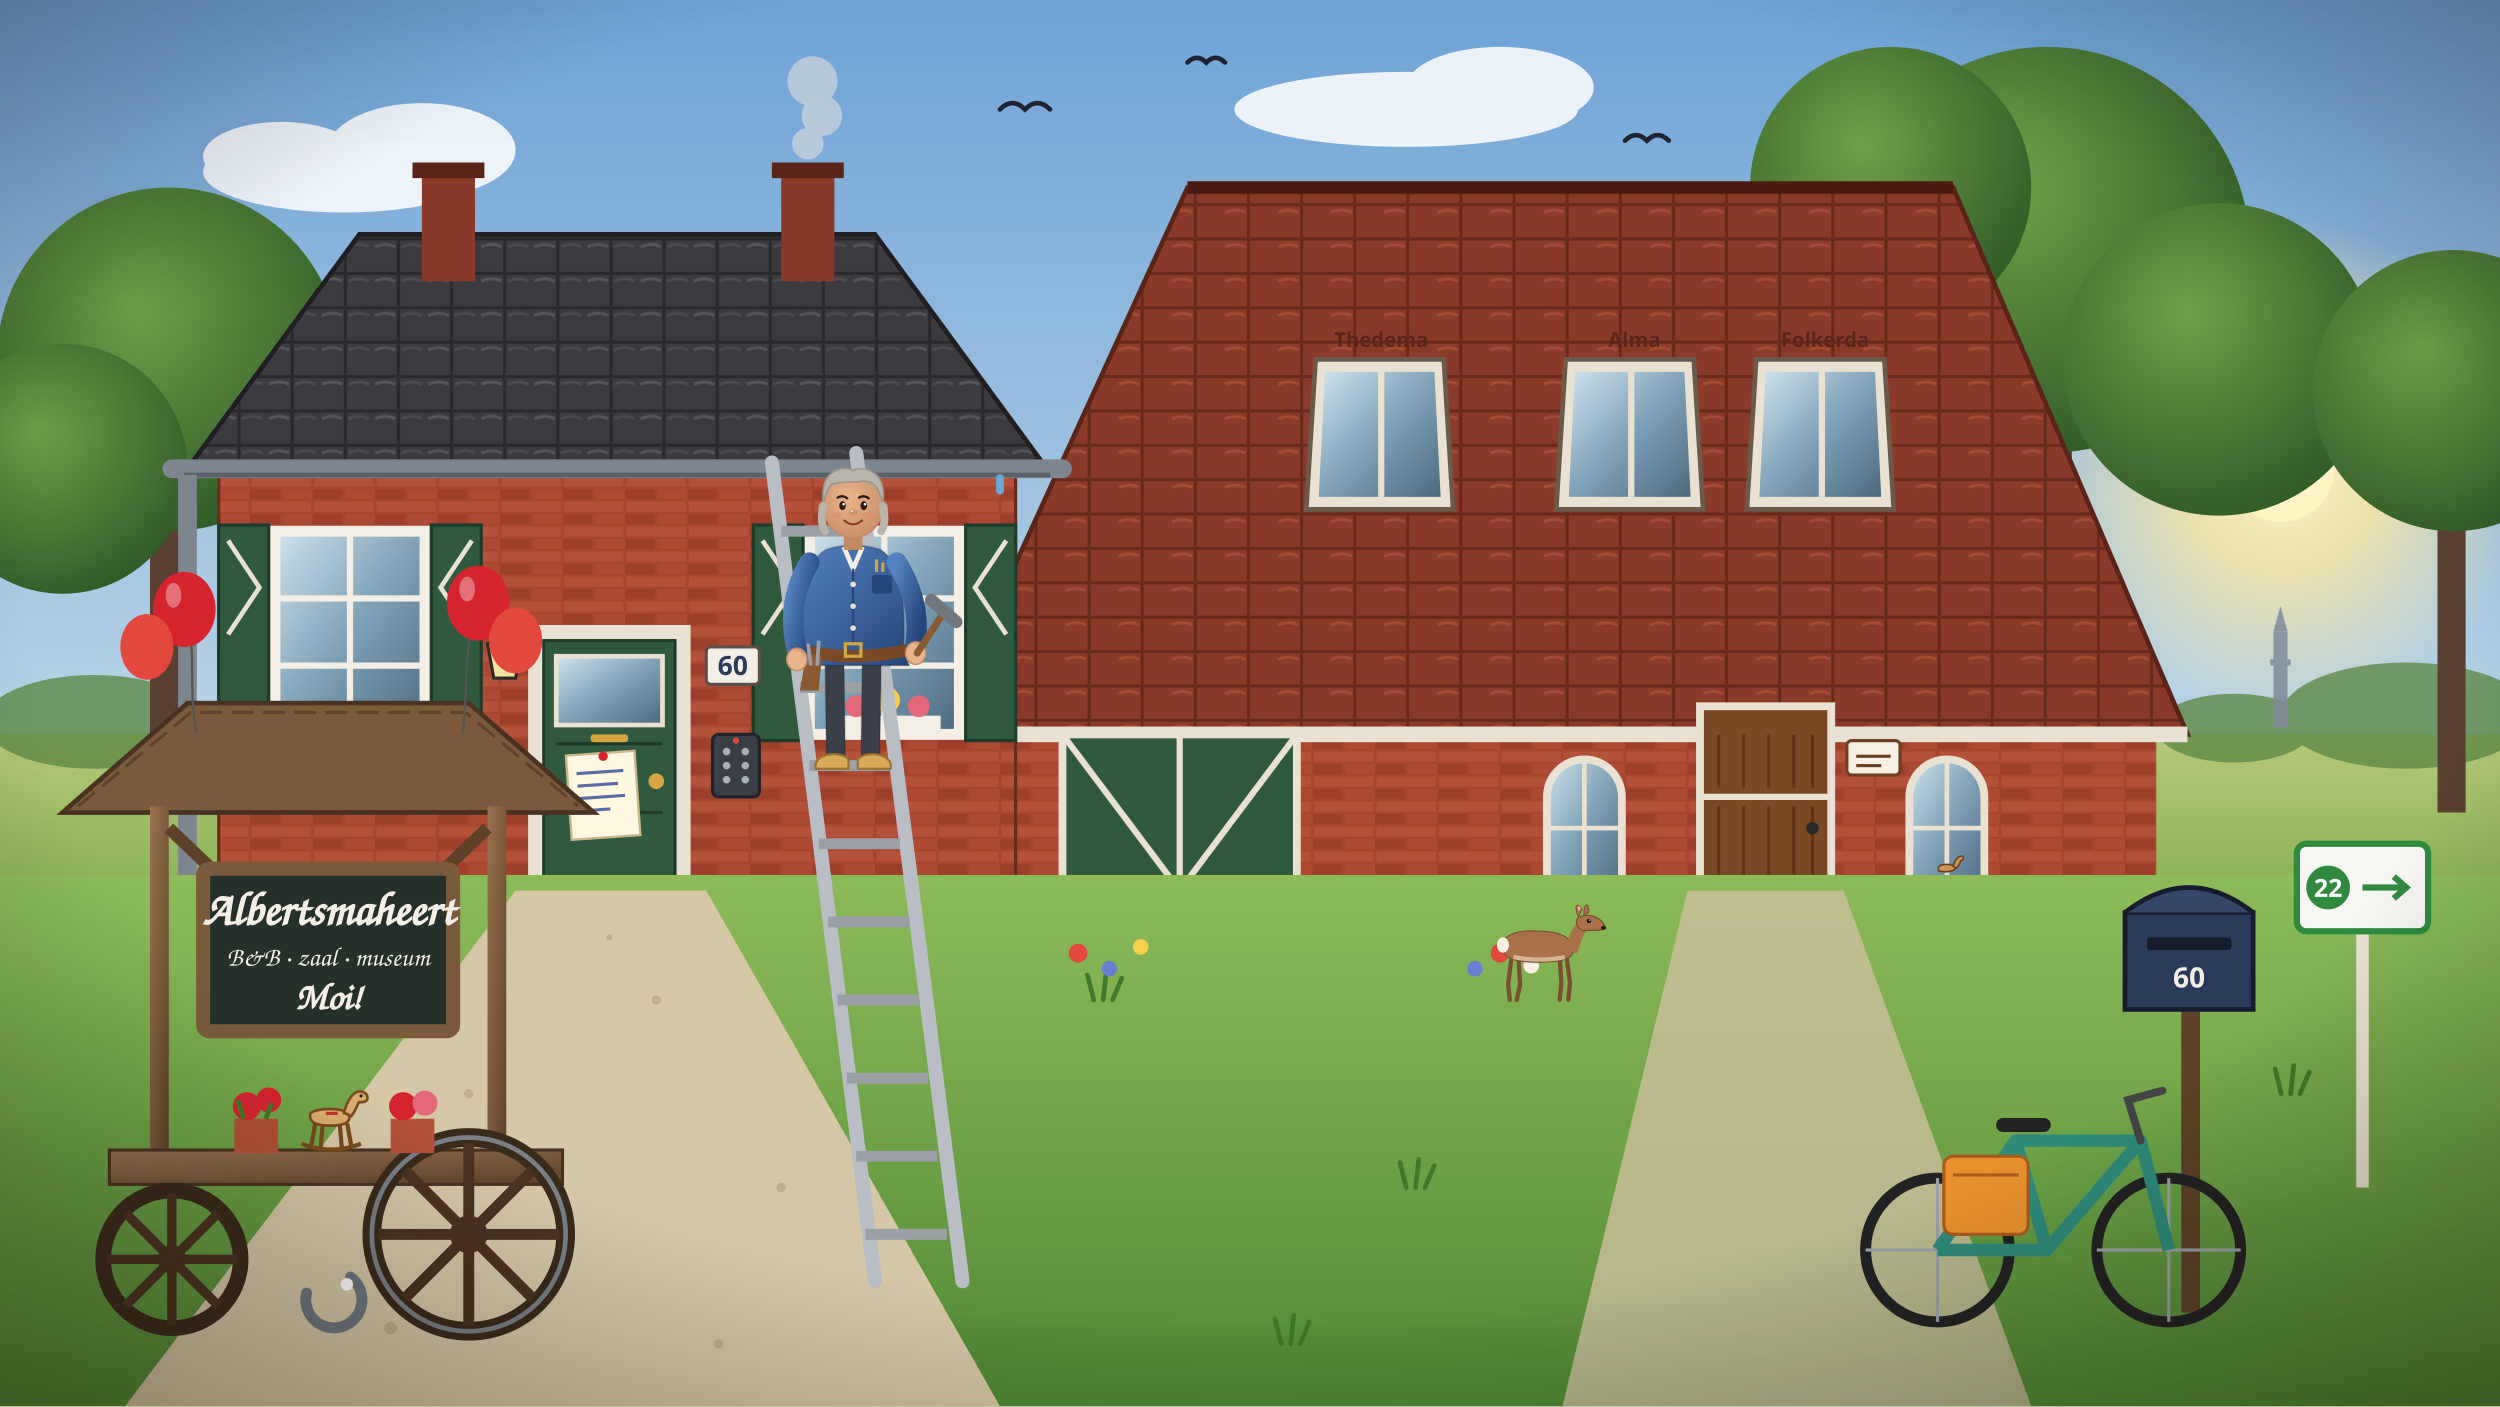
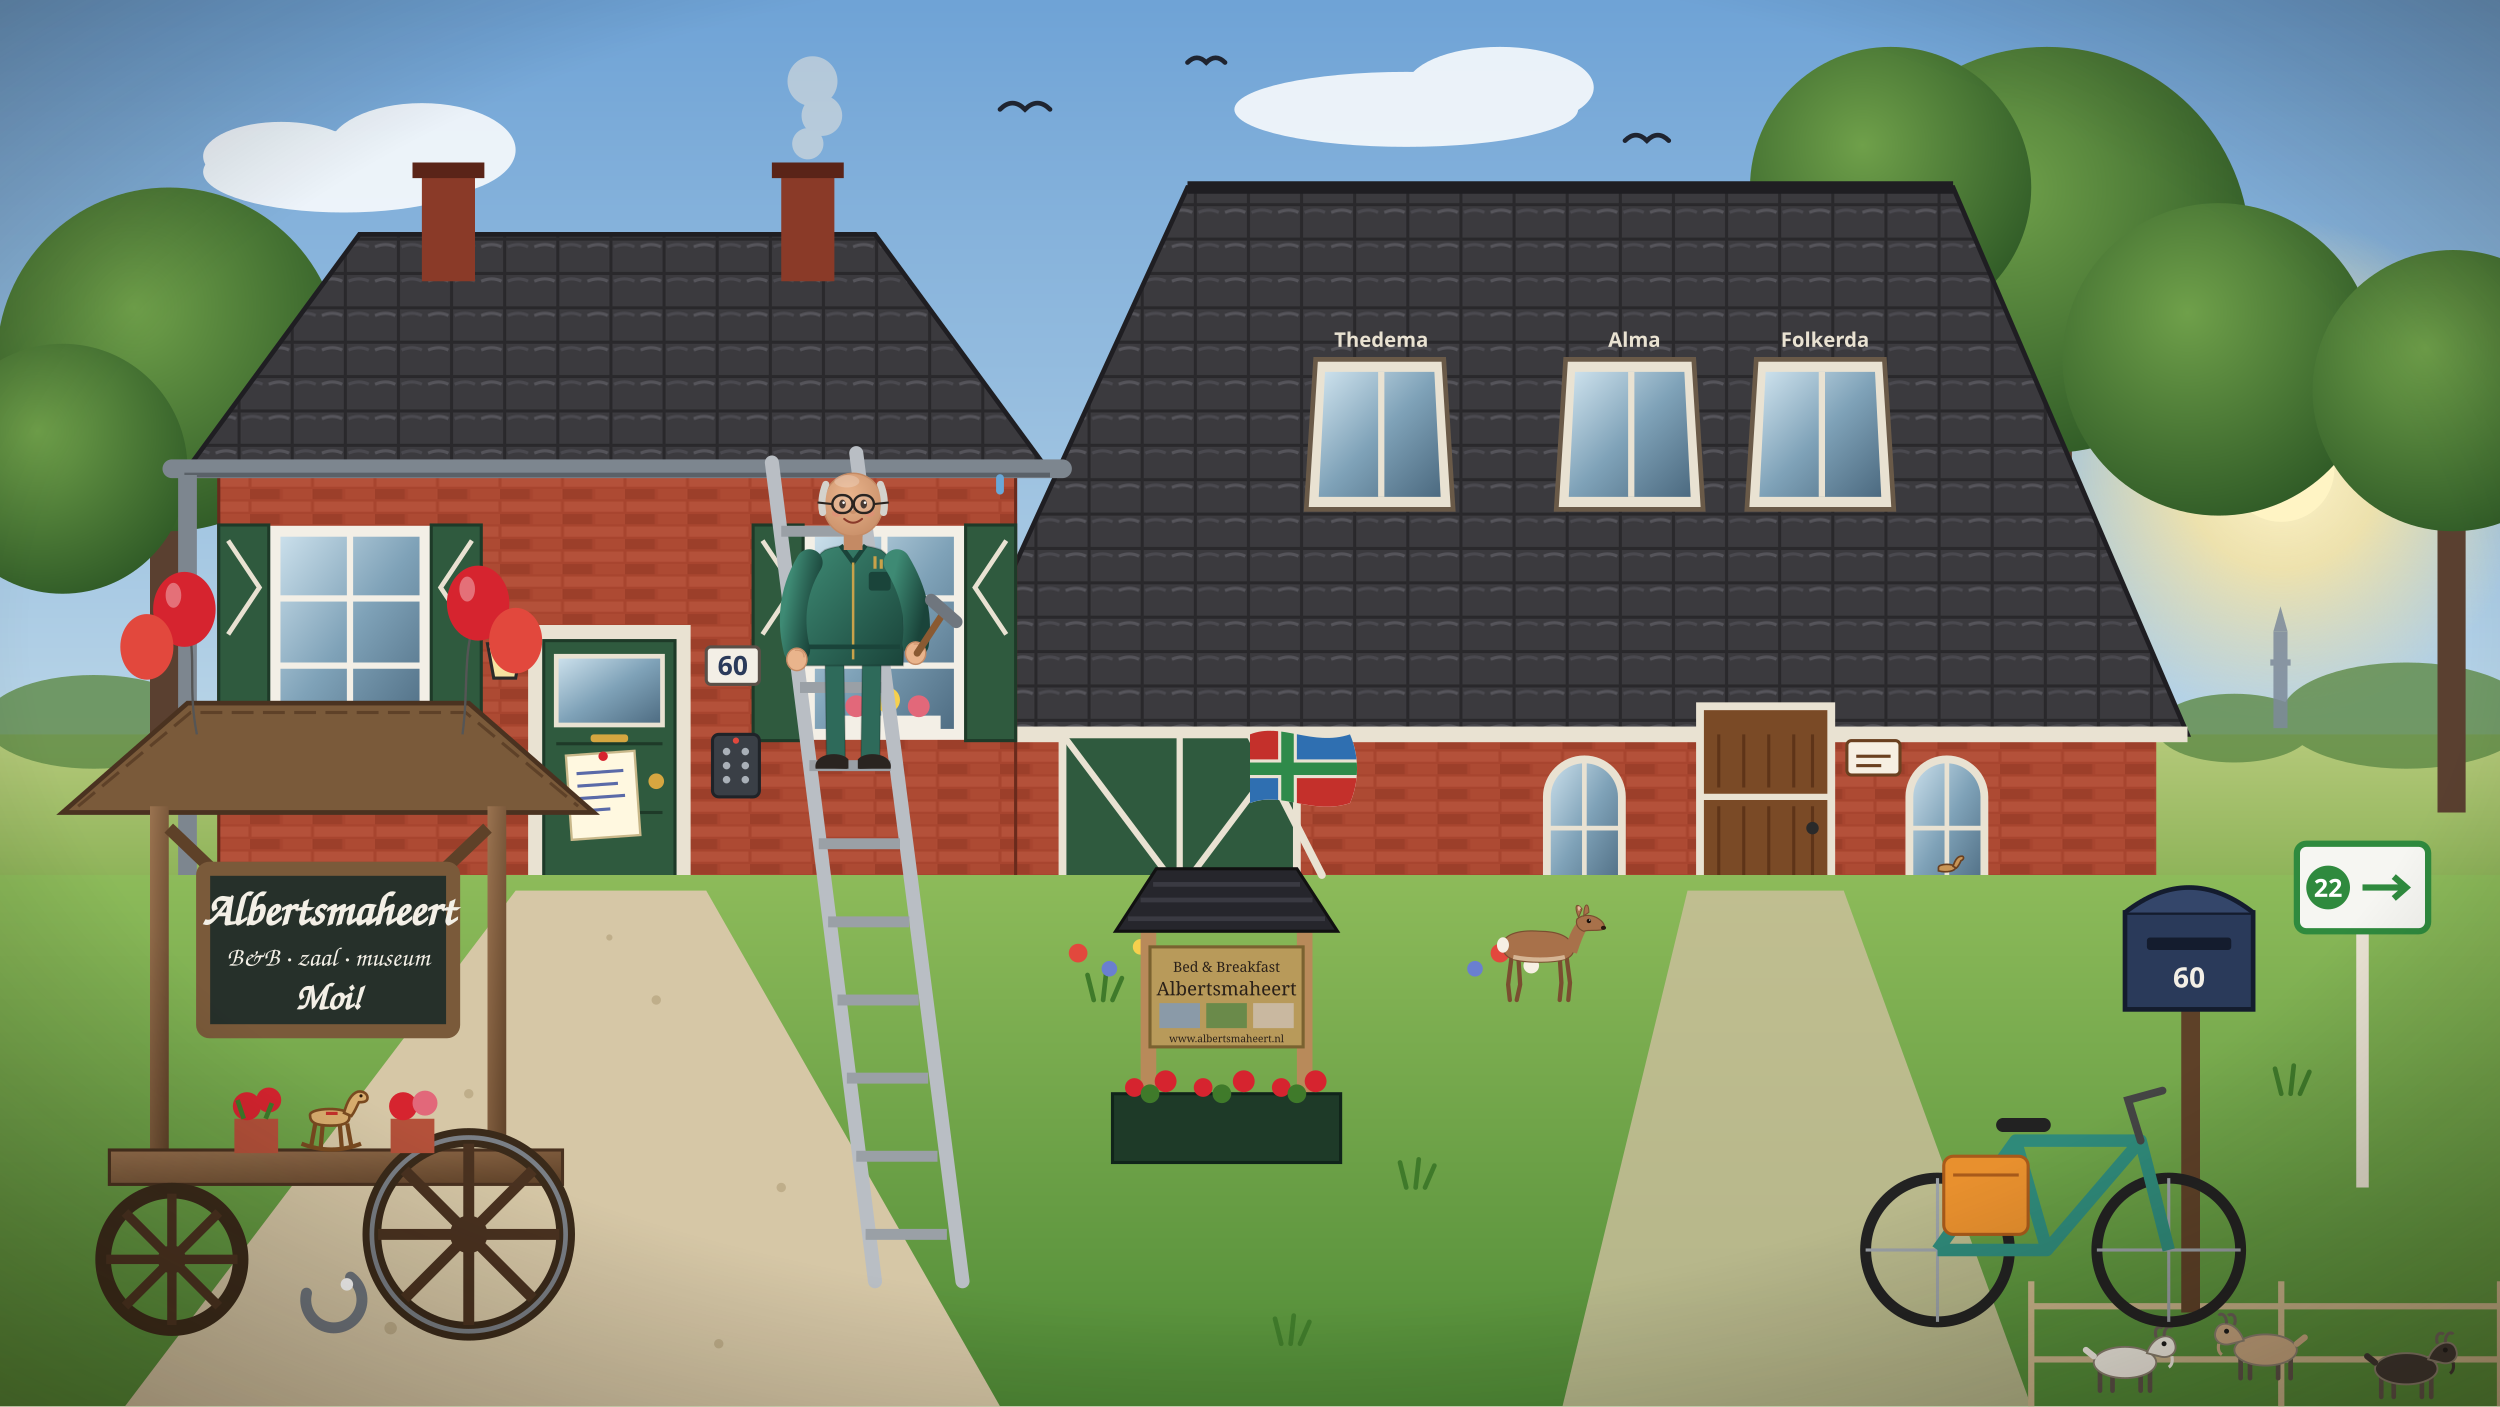
<svg xmlns="http://www.w3.org/2000/svg" class="scene" id="sc-erf" viewBox="0 0 1600 900" preserveAspectRatio="xMidYMid slice" aria-label="Het erf van de Albertsmaheert aan de Wolddijk">
  <defs>
    <linearGradient id="efSky" x1="0" y1="0" x2="0" y2="1">
      <stop offset="0" stop-color="#6fa3d6" />
      <stop offset=".55" stop-color="#bcd7e8" />
      <stop offset="1" stop-color="#f6dca8" />
    </linearGradient>
    <linearGradient id="efGrass" x1="0" y1="0" x2="0" y2="1">
      <stop offset="0" stop-color="#8dbb5a" />
      <stop offset="1" stop-color="#4f8a36" />
    </linearGradient>
    <linearGradient id="efField" x1="0" y1="0" x2="0" y2="1">
      <stop offset="0" stop-color="#b5c97a" />
      <stop offset="1" stop-color="#8fb45a" />
    </linearGradient>
    <pattern id="efBrick" width="40" height="16" patternUnits="userSpaceOnUse">
      <rect width="40" height="16" fill="#a8452f" />
      <rect x="1" y="1" width="38" height="6.5" fill="#b4513a" />
      <rect x="-19" y="9" width="38" height="6.5" fill="#9c3f2a" />
      <rect x="21" y="9" width="38" height="6.5" fill="#ad4a33" />
    </pattern>
    <pattern id="efTiles" width="34" height="22" patternUnits="userSpaceOnUse">
      <rect width="34" height="22" fill="#3b3a3e" />
      <path d="M0 21 H34 M17 0 V21" stroke="#2a292c" stroke-width="2" />
      <path d="M2 4 q7 -3 13 0" stroke="#55545a" stroke-width="2" fill="none" />
      <path d="M19 4 q7 -3 13 0" stroke="#4a494f" stroke-width="2" fill="none" />
    </pattern>
    <pattern id="efTilesRed" width="34" height="22" patternUnits="userSpaceOnUse">
      <rect width="34" height="22" fill="#8a3a28" />
      <path d="M0 21 H34 M17 0 V21" stroke="#6a2a1c" stroke-width="2" />
      <path d="M2 4 q7 -3 13 0" stroke="#a24a34" stroke-width="2" fill="none" />
    </pattern>
    <linearGradient id="efWood" x1="0" y1="0" x2="1" y2="1">
      <stop offset="0" stop-color="#9a7350" />
      <stop offset="1" stop-color="#5e4128" />
    </linearGradient>
    <linearGradient id="efGlass" x1="0" y1="0" x2="1" y2="1">
      <stop offset="0" stop-color="#cfe3ee" />
      <stop offset=".5" stop-color="#7fa2b8" />
      <stop offset="1" stop-color="#4c6a80" />
    </linearGradient>
    <radialGradient id="efSun" cx=".5" cy=".5" r=".5">
      <stop offset="0" stop-color="#fff6d0" />
      <stop offset=".4" stop-color="#ffe8a0" stop-opacity=".8" />
      <stop offset="1" stop-color="#ffe8a0" stop-opacity="0" />
    </radialGradient>
    <radialGradient id="efTree" cx=".4" cy=".35" r=".7">
      <stop offset="0" stop-color="#6fa04a" />
      <stop offset="1" stop-color="#2f5a26" />
    </radialGradient>
    <radialGradient id="efVign" cx=".5" cy=".45" r=".78">
      <stop offset=".62" stop-color="#000" stop-opacity="0" />
      <stop offset="1" stop-color="#2a1a08" stop-opacity=".45" />
    </radialGradient>
  </defs>
  <rect width="1600" height="900" fill="url(#efSky)" />
  <circle cx="1460" cy="300" r="160" fill="url(#efSun)" />
  <circle cx="1460" cy="300" r="34" fill="#fff4c4" />
  <g class="ef-clouds" fill="#ffffff" opacity=".85">
    <g class="ef-cloud">
      <ellipse cx="220" cy="110" rx="90" ry="26" />
      <ellipse cx="270" cy="96" rx="60" ry="30" />
      <ellipse cx="180" cy="100" rx="50" ry="22" />
    </g>
    <g class="ef-cloud b">
      <ellipse cx="900" cy="70" rx="110" ry="24" />
      <ellipse cx="960" cy="56" rx="60" ry="26" />
    </g>
    <g class="ef-cloud c">
      <ellipse cx="1300" cy="150" rx="80" ry="18" />
      <ellipse cx="1340" cy="140" rx="46" ry="20" />
    </g>
  </g>
  <g class="ef-swallows" fill="none" stroke="#1f2430" stroke-width="3" stroke-linecap="round">
    <g transform="translate(640 70)">
      <path class="ef-sw" d="M0 0 q8 -8 16 0 q8 -8 16 0" />
    </g>
    <g transform="translate(760 40)">
      <path class="ef-sw b" d="M0 0 q6 -6 12 0 q6 -6 12 0" />
    </g>
    <g transform="translate(1040 90)">
      <path class="ef-sw c" d="M0 0 q7 -7 14 0 q7 -7 14 0" />
    </g>
  </g>
  <path d="M0 470 H1600 V560 H0Z" fill="url(#efField)" />
  <g fill="#5e8a46" opacity=".8">
    <ellipse cx="60" cy="462" rx="70" ry="30" />
    <ellipse cx="1540" cy="458" rx="80" ry="34" />
    <ellipse cx="1430" cy="466" rx="50" ry="22" />
  </g>
  <g id="ef-martini" fill="#7c8a9a" opacity=".85">
    <rect x="1455" y="404" width="9" height="62" />
    <rect x="1453" y="422" width="13" height="4" />
    <path d="M1455 404 l4.5 -16 l4.5 16z" />
  </g>
  <g class="ef-trees">
    <rect x="96" y="250" width="22" height="260" fill="#5a4030" />
    <circle cx="108" cy="230" r="110" fill="url(#efTree)" />
    <circle cx="40" cy="300" r="80" fill="url(#efTree)" />
    <rect x="1300" y="150" width="26" height="370" fill="#5a4030" />
    <circle class="ef-leaf" cx="1310" cy="160" r="130" fill="url(#efTree)" />
    <circle class="ef-leaf b" cx="1420" cy="230" r="100" fill="url(#efTree)" />
    <circle class="ef-leaf" cx="1210" cy="120" r="90" fill="url(#efTree)" />
    <rect x="1560" y="250" width="18" height="270" fill="#5a4030" />
    <circle class="ef-leaf b" cx="1570" cy="250" r="90" fill="url(#efTree)" />
  </g>
  <g id="ef-barn">
-     <path d="M600 470 L760 120 H1250 L1400 470Z" fill="url(#efTilesRed)" stroke="#5a2418" stroke-width="3" />
-     <path d="M760 120 H1250" stroke="#4a1a10" stroke-width="8" />
+     <path d="M600 470 L760 120 H1250 L1400 470Z" fill="url(#efTiles)" stroke="#1f1e22" stroke-width="3" />
+     <path d="M760 120 H1250" stroke="#1f1e22" stroke-width="8" />
    <g>
      <path d="M842 230 h82 l6 96 h-94z" fill="#e9e2d2" stroke="#6a5a48" stroke-width="3" />
      <path d="M848 238 h70 l4 80 h-78z" fill="url(#efGlass)" />
      <path d="M884 238 v80" stroke="#e9e2d2" stroke-width="4" />
      <path d="M1002 230 h82 l6 96 h-94z" fill="#e9e2d2" stroke="#6a5a48" stroke-width="3" />
      <path d="M1008 238 h70 l4 80 h-78z" fill="url(#efGlass)" />
      <path d="M1044 238 v80" stroke="#e9e2d2" stroke-width="4" />
      <path d="M1124 230 h82 l6 96 h-94z" fill="#e9e2d2" stroke="#6a5a48" stroke-width="3" />
      <path d="M1130 238 h70 l4 80 h-78z" fill="url(#efGlass)" />
      <path d="M1166 238 v80" stroke="#e9e2d2" stroke-width="4" />
-       <g font-family="Fredoka, sans-serif" font-size="13" font-weight="600" fill="#5a2418" text-anchor="middle">
+       <g font-family="Fredoka, sans-serif" font-size="13" font-weight="600" fill="#e9e2d2" text-anchor="middle">
        <text x="884" y="222">Thedema</text>
        <text x="1046" y="222">Alma</text>
        <text x="1168" y="222">Folkerda</text>
      </g>
    </g>
    <rect x="620" y="470" width="760" height="100" fill="url(#efBrick)" />
    <path d="M600 470 H1400" stroke="#e9e2d2" stroke-width="10" />
    <rect x="680" y="470" width="150" height="100" fill="#2f5a3e" stroke="#e9e2d2" stroke-width="5" />
    <path d="M755 470 v100 M680 470 L755 570 M830 470 L755 570" stroke="#e9e2d2" stroke-width="4" />
    <g id="ef-staldoor">
      <rect x="1088" y="452" width="84" height="118" fill="#7a4a26" stroke="#e9e2d2" stroke-width="5" />
      <path d="M1088 510 h84" stroke="#e9e2d2" stroke-width="4" />
      <path d="M1100 470 v34 M1116 470 v34 M1132 470 v34 M1148 470 v34 M1160 470 v34 M1100 516 v48 M1116 516 v48 M1132 516 v48 M1148 516 v48 M1160 516 v48" stroke="#5e3418" stroke-width="2" />
      <circle cx="1160" cy="530" r="4" fill="#2a2a2a" />
      <rect id="ef-horseshoe-door" x="1118" y="434" width="24" height="16" rx="3" fill="#e9e2d2" opacity="0" />
    </g>
    <g fill="url(#efGlass)" stroke="#e9e2d2" stroke-width="5">
      <path d="M990 570 v-60 a24 24 0 0 1 48 0 v60z" />
      <path d="M1222 570 v-60 a24 24 0 0 1 48 0 v60z" />
    </g>
    <g stroke="#e9e2d2" stroke-width="3" fill="none">
      <path d="M1014 486 v84 M990 530 h48 M1246 486 v84 M1222 530 h48" />
    </g>
    <g transform="translate(1246 566) scale(.18)" fill="#c99556" stroke="#6a4020" stroke-width="6">
      <path d="M-50 -6 Q0 14 50 -6" fill="none" />
      <path d="M-30 -60 C-30 -74 26 -76 30 -60 C32 -48 0 -40 -30 -48Z" />
      <path d="M22 -64 C30 -90 40 -102 56 -100 C64 -94 56 -86 50 -84 C46 -74 40 -64 34 -58Z" />
    </g>
    <rect x="1182" y="474" width="34" height="22" rx="3" fill="#f6efe2" stroke="#6a4020" stroke-width="2" />
    <path d="M1188 484 h22 M1188 490 h16" stroke="#6a4020" stroke-width="2" />
  </g>
  <g id="ef-house">
    <path d="M120 300 L230 150 H560 L670 300Z" fill="url(#efTiles)" stroke="#1f1e22" stroke-width="3" />
    <rect x="270" y="110" width="34" height="70" fill="#8a3a28" />
    <rect x="264" y="104" width="46" height="10" fill="#5a2418" />
    <rect x="500" y="110" width="34" height="70" fill="#8a3a28" />
    <rect x="494" y="104" width="46" height="10" fill="#5a2418" />
    <g class="ef-smoke" fill="#e8e4dc" opacity=".55">
      <circle cx="517" cy="92" r="10" />
      <circle cx="526" cy="74" r="13" />
      <circle cx="520" cy="52" r="16" />
    </g>
    <rect x="140" y="300" width="510" height="270" fill="url(#efBrick)" stroke="#6a2a1c" stroke-width="2" />
    <path id="ef-goot" d="M110 300 H680" stroke="#7d868f" stroke-width="12" stroke-linecap="round" />
    <path d="M118 304 H672" stroke="#5a6168" stroke-width="3" />
    <rect x="114" y="304" width="12" height="266" fill="#7d868f" />
    <path id="ef-drip" class="ef-drip" d="M640 306 v8" stroke="#6aa8d8" stroke-width="5" stroke-linecap="round" />
    <g>
      <g fill="url(#efGlass)" stroke="#f3efe6" stroke-width="7">
        <rect x="176" y="340" width="96" height="130" />
        <rect x="518" y="340" width="96" height="130" />
      </g>
      <g stroke="#f3efe6" stroke-width="4">
        <path d="M224 340 v130 M176 383 h96 M176 426 h96 M566 340 v130 M518 383 h96 M518 426 h96" />
      </g>
      <g fill="#2f5a3e" stroke="#1e3a28" stroke-width="2">
        <rect x="140" y="336" width="32" height="138" />
        <rect x="276" y="336" width="32" height="138" />
        <rect x="482" y="336" width="32" height="138" />
        <rect x="618" y="336" width="32" height="138" />
      </g>
      <g fill="none" stroke="#e9e2d2" stroke-width="3">
        <path d="M146 346 l20 30 l-20 30 M302 346 l-20 30 l20 30 M488 346 l20 30 l-20 30 M644 346 l-20 30 l20 30" />
      </g>
      <g>
        <rect x="530" y="458" width="72" height="12" fill="#f3efe6" />
        <circle cx="548" cy="452" r="7" fill="#e2687a" />
        <circle cx="568" cy="448" r="8" fill="#f6d04d" />
        <circle cx="588" cy="452" r="7" fill="#e2687a" />
      </g>
    </g>
    <rect x="338" y="400" width="104" height="170" fill="#e9e2d2" />
    <rect id="ef-door" x="348" y="410" width="84" height="160" fill="#2f5a3e" stroke="#1e3a28" stroke-width="2" />
    <rect x="356" y="420" width="68" height="44" fill="url(#efGlass)" stroke="#e9e2d2" stroke-width="3" />
    <path d="M356 476 h68 M356 520 h68" stroke="#1e3a28" stroke-width="2" />
    <circle cx="420" cy="500" r="5" fill="#d6a640" />
    <rect x="378" y="470" width="24" height="5" rx="2" fill="#d6a640" />
    <g id="ef-note" class="ef-note">
      <rect x="364" y="482" width="44" height="54" fill="#fff8e0" stroke="#c9b88a" stroke-width="1.5" transform="rotate(-4 386 509)" />
      <path d="M370 494 h30 M370 502 h26 M370 510 h30 M370 518 h20" stroke="#5a6aa8" stroke-width="2" transform="rotate(-4 386 509)" />
      <circle cx="386" cy="484" r="3" fill="#d6242f" />
    </g>
    <rect x="452" y="414" width="34" height="24" rx="3" fill="#f3efe6" stroke="#5a5048" stroke-width="2" />
    <text x="469" y="432" text-anchor="middle" font-family="Fredoka, sans-serif" font-weight="700" font-size="17" fill="#2a3a5a">60</text>
    <g id="ef-kastje">
      <rect x="456" y="470" width="30" height="40" rx="4" fill="#3a3f46" stroke="#1f2328" stroke-width="2" />
      <g fill="#a9b0b8">
        <circle cx="465" cy="481" r="2.4" />
        <circle cx="477" cy="481" r="2.4" />
        <circle cx="465" cy="490" r="2.4" />
        <circle cx="477" cy="490" r="2.4" />
        <circle cx="465" cy="499" r="2.4" />
        <circle cx="477" cy="499" r="2.4" />
      </g>
      <circle id="ef-kastled" cx="471" cy="474" r="2" fill="#e2483d" />
    </g>
    <path d="M318 412 h10 v-6 h-10z" fill="#2a2a2a" />
    <path d="M312 412 h22 l-4 22 h-14z" fill="#f6e2a0" stroke="#2a2a2a" stroke-width="2" />
  </g>
  <path d="M0 560 H1600 V900 H0Z" fill="url(#efGrass)" />
  <path d="M330 570 L452 570 L640 900 L80 900Z" fill="#d6c7a6" />
  <g fill="#bfae8a">
    <circle cx="300" cy="700" r="3" />
    <circle cx="420" cy="640" r="3" />
    <circle cx="360" cy="800" r="4" />
    <circle cx="500" cy="760" r="3" />
    <circle cx="250" cy="850" r="4" />
    <circle cx="460" cy="860" r="3" />
    <circle cx="390" cy="600" r="2" />
  </g>
  <path d="M1080 570 L1180 570 L1300 900 L1000 900Z" fill="#cdbf9e" opacity=".8" />
  <g class="ef-grass" stroke="#3f7a2a" stroke-width="3" stroke-linecap="round" fill="none">
    <path d="M700 640 l-4 -16 M706 640 l2 -18 M712 640 l6 -14" />
    <path d="M900 760 l-4 -16 M906 760 l2 -18 M912 760 l6 -14" />
    <path d="M1460 700 l-4 -16 M1466 700 l2 -18 M1472 700 l6 -14" />
    <path d="M820 860 l-4 -16 M826 860 l2 -18 M832 860 l6 -14" />
  </g>
  <g>
    <circle cx="690" cy="610" r="6" fill="#e2483d" />
    <circle cx="710" cy="620" r="5" fill="#6a7fd0" />
    <circle cx="730" cy="606" r="5" fill="#f6d04d" />
    <circle cx="960" cy="610" r="6" fill="#e2483d" />
    <circle cx="980" cy="618" r="5" fill="#f6efe2" />
    <circle cx="944" cy="620" r="5" fill="#6a7fd0" />
+   </g>
+   <g id="ef-bnbbord">
+     <path d="M846 560 L800 470" stroke="#e9e2d2" stroke-width="5" stroke-linecap="round" />
+     <g class="ef-flag" transform="translate(800 470)">
+       <clipPath id="efFlagClip">
+         <path d="M0 0 C20 -8 40 8 64 0 C70 14 70 30 64 44 C40 52 20 36 0 44Z" />
+       </clipPath>
+       <g clip-path="url(#efFlagClip)">
+         <rect x="0" y="-10" width="70" height="60" fill="#e9e2d2" />
+         <rect x="0" y="-10" width="18" height="26" fill="#c4302b" />
+         <rect x="30" y="-10" width="40" height="26" fill="#2f6fb1" />
+         <rect x="0" y="28" width="18" height="24" fill="#2f6fb1" />
+         <rect x="30" y="28" width="40" height="24" fill="#c4302b" />
+         <rect x="20" y="-10" width="8" height="62" fill="#2f8a4a" />
+         <rect x="0" y="18" width="70" height="8" fill="#2f8a4a" />
+       </g>
+     </g>
+     <rect x="730" y="590" width="10" height="130" fill="#b88a5a" />
+     <rect x="830" y="590" width="10" height="130" fill="#b88a5a" />
+     <path d="M714 596 L740 556 H830 L856 596Z" fill="#26262c" stroke="#111" stroke-width="2" />
+     <path d="M722 588 h126 M730 576 h110 M738 566 h94" stroke="#3a3a42" stroke-width="3" />
+     <rect x="736" y="606" width="98" height="64" fill="#b89a5a" stroke="#7a6230" stroke-width="2" />
+     <text x="785" y="622" text-anchor="middle" font-family="Georgia, serif" font-size="9" fill="#2a2018">Bed &amp; Breakfast</text>
+     <text x="785" y="637" text-anchor="middle" font-family="Georgia, serif" font-size="12" fill="#2a2018">Albertsmaheert</text>
+     <g>
+       <rect x="742" y="642" width="26" height="16" fill="#8a9aa8" />
+       <rect x="772" y="642" width="26" height="16" fill="#6a8a4a" />
+       <rect x="802" y="642" width="26" height="16" fill="#c9b8a0" />
+     </g>
+     <text x="785" y="667" text-anchor="middle" font-family="Georgia, serif" font-size="6.5" fill="#2a2018">www.albertsmaheert.nl</text>
+     <rect x="712" y="700" width="146" height="44" fill="#1e3a28" stroke="#10241a" stroke-width="2" />
+     <g fill="#d6242f">
+       <circle cx="726" cy="696" r="6" />
+       <circle cx="746" cy="692" r="7" />
+       <circle cx="770" cy="696" r="6" />
+       <circle cx="796" cy="692" r="7" />
+       <circle cx="820" cy="696" r="6" />
+       <circle cx="842" cy="692" r="7" />
+     </g>
+     <g fill="#3f7a2a">
+       <circle cx="736" cy="700" r="6" />
+       <circle cx="782" cy="700" r="6" />
+       <circle cx="830" cy="700" r="6" />
+     </g>
+   </g>
+   <g id="ef-geiten" class="ef-geiten">
+     <path d="M1300 900 V820 M1460 900 V820 M1600 900 V820 M1300 836 H1600 M1300 870 H1600" stroke="#c9b48a" stroke-width="4" />
+     <g transform="translate(1360 880) scale(1 1)">
+       <path d="M-16 -4 v14 M-8 -2 v12 M10 -2 v12 M16 -4 v14" stroke="#5a5048" stroke-width="3" stroke-linecap="round" />
+       <ellipse cx="0" cy="-8" rx="20" ry="10" fill="#f4f0e6" stroke="#8a8070" stroke-width="1.2" />
+       <path d="M-20 -12 l-5 -4" stroke="#f4f0e6" stroke-width="4" stroke-linecap="round" />
+       <g class="ef-goathead">
+         <path d="M14 -14 C18 -26 30 -28 32 -20 C34 -14 28 -10 22 -12Z" fill="#f4f0e6" stroke="#8a8070" stroke-width="1.2" />
+         <path d="M20 -24 c-2 -6 2 -8 4 -6 M25 -25 c0 -6 4 -7 5 -5" stroke="#6a6058" stroke-width="2" fill="none" />
+         <circle cx="25" cy="-20" r="1.6" fill="#1a1a1a" />
+         <path d="M30 -12 q1 5 -2 7" stroke="#f4f0e6" stroke-width="2" fill="none" />
+       </g>
+     </g>
+     <g transform="translate(1450 872) scale(-1 1)">
+       <path d="M-16 -4 v14 M-8 -2 v12 M10 -2 v12 M16 -4 v14" stroke="#5a5048" stroke-width="3" stroke-linecap="round" />
+       <ellipse cx="0" cy="-8" rx="20" ry="10" fill="#c9a882" stroke="#8a8070" stroke-width="1.2" />
+       <path d="M-20 -12 l-5 -4" stroke="#c9a882" stroke-width="4" stroke-linecap="round" />
+       <g class="ef-goathead">
+         <path d="M14 -14 C18 -26 30 -28 32 -20 C34 -14 28 -10 22 -12Z" fill="#c9a882" stroke="#8a8070" stroke-width="1.2" />
+         <path d="M20 -24 c-2 -6 2 -8 4 -6 M25 -25 c0 -6 4 -7 5 -5" stroke="#6a6058" stroke-width="2" fill="none" />
+         <circle cx="25" cy="-20" r="1.6" fill="#1a1a1a" />
+         <path d="M30 -12 q1 5 -2 7" stroke="#c9a882" stroke-width="2" fill="none" />
+       </g>
+     </g>
+     <g transform="translate(1540 884) scale(1 1)">
+       <path d="M-16 -4 v14 M-8 -2 v12 M10 -2 v12 M16 -4 v14" stroke="#5a5048" stroke-width="3" stroke-linecap="round" />
+       <ellipse cx="0" cy="-8" rx="20" ry="10" fill="#3a3430" stroke="#8a8070" stroke-width="1.2" />
+       <path d="M-20 -12 l-5 -4" stroke="#3a3430" stroke-width="4" stroke-linecap="round" />
+       <g class="ef-goathead">
+         <path d="M14 -14 C18 -26 30 -28 32 -20 C34 -14 28 -10 22 -12Z" fill="#3a3430" stroke="#8a8070" stroke-width="1.2" />
+         <path d="M20 -24 c-2 -6 2 -8 4 -6 M25 -25 c0 -6 4 -7 5 -5" stroke="#6a6058" stroke-width="2" fill="none" />
+         <circle cx="25" cy="-20" r="1.6" fill="#1a1a1a" />
+         <path d="M30 -12 q1 5 -2 7" stroke="#3a3430" stroke-width="2" fill="none" />
+       </g>
+     </g>
  </g>
  <g id="ef-ree" class="ef-ree">
    <g transform="translate(985 640)">
      <g transform="translate(0 0) scale(0.55 0.55)">
        <path d="M-32 -50 L-36 -18 L-34 0 M-24 -48 L-22 -18 L-26 0 M24 -50 L26 -20 L24 0 M32 -50 L36 -20 L34 0" stroke="#7a4e30" stroke-width="5" fill="none" stroke-linecap="round" />
        <path d="M-42 -62 C-44 -76 -24 -82 0 -80 C22 -80 36 -74 40 -62 C42 -50 32 -44 0 -44 C-28 -44 -42 -48 -42 -62Z" fill="#a8714a" stroke="#7a4e30" stroke-width="1.4" />
        <path d="M-30 -50 C-10 -46 14 -46 30 -50" stroke="#e8d2b4" stroke-width="5" fill="none" opacity=".7" />
        <ellipse cx="-42" cy="-64" rx="7" ry="9" fill="#f6efe4" />
        <g id="ef-reehead">
          <g>
            <path d="M30 -58 C34 -72 38 -84 46 -92 L58 -86 C52 -78 48 -66 44 -54Z" fill="#a8714a" />
            <path d="M44 -94 C50 -100 62 -100 70 -94 C76 -90 78 -84 74 -82 C66 -80 58 -82 52 -80 C46 -82 42 -88 44 -94Z" fill="#a8714a" stroke="#7a4e30" stroke-width="1.4" />
            <ellipse cx="75" cy="-84" rx="3" ry="2.4" fill="#2a1a10" />
            <circle cx="58" cy="-92" r="2.6" fill="#1a100a" />
            <circle cx="59" cy="-93" r=".8" fill="#fff" />
            <path d="M46 -96 C40 -110 44 -114 50 -106Z M52 -98 C52 -114 58 -114 58 -102Z" fill="#a8714a" stroke="#7a4e30" stroke-width="1.2" />
            <path d="M47 -104 C45 -108 46 -110 48 -106" stroke="#e8b8a0" stroke-width="2" />
          </g>
        </g>
      </g>
    </g>
  </g>
  <g id="ef-ladder">
    <path d="M494 296 L560 820 M548 290 L616 820" stroke="#b9bec4" stroke-width="9" stroke-linecap="round" />
    <path d="M500 340 h52 M506 390 h52 M512 440 h52 M518 490 h52 M524 540 h52 M530 590 h52 M536 640 h52 M542 690 h52 M548 740 h52 M554 790 h52" stroke="#9aa0a6" stroke-width="7" />
  </g>
  <g id="ef-roelof">
    <g transform="translate(546 492)">
      <g transform="translate(0 0) scale(1.0 1.0)">
        <defs>
          <linearGradient id="efRKiel" x1="0" y1="0" x2="1" y2="1">
-             <stop offset="0" stop-color="#5582c0" />
-             <stop offset="1" stop-color="#24467a" />
+             <stop offset="0" stop-color="#3e8a74" />
+             <stop offset="1" stop-color="#1a443a" />
          </linearGradient>
        </defs>
-         <path d="M-18 -76 L-17 -4 L-5 -4 L-6 -76Z M18 -76 L17 -4 L5 -4 L6 -76Z" fill="#3b3f4a" stroke="#00000030" stroke-width="1" />
-         <path d="M-21 -1 C-21 -9 -6 -10 -4 -6 L-4 0 Z M21 -1 C21 -9 6 -10 4 -6 L4 0 Z" fill="#c99b4a" />
-         <path d="M-24 0 C-26 -10 -8 -12 -3 -6 L-3 0Z M24 0 C26 -10 8 -12 3 -6 L3 0Z" fill="#d8ac58" stroke="#9a7230" stroke-width="1.4" />
-         <path d="M-32 -74 C-34 -110 -30 -132 -18 -140 C-8 -144 8 -144 18 -140 C30 -132 34 -110 32 -74 L36 -66 L-36 -66Z" fill="url(#efRKiel)" stroke="#00000030" stroke-width="1.2" />
-         <path d="M-6 -142 L0 -128 L6 -142" stroke="#f3efe6" stroke-width="3" fill="none" />
-         <path d="M0 -128 V-80" stroke="#24467a" stroke-width="1.6" />
-         <g fill="#e8e2d2">
-           <circle cx="0" cy="-118" r="1.8" />
-           <circle cx="0" cy="-104" r="1.8" />
-           <circle cx="0" cy="-90" r="1.8" />
-         </g>
-         <rect x="12" y="-124" width="13" height="12" rx="2" fill="#24467a" />
-         <path d="M15 -126 v-8 M19 -126 v-6" stroke="#d6a640" stroke-width="2" />
-         <path d="M-34 -80 Q0 -72 34 -80 L34 -72 Q0 -64 -34 -72Z" fill="#7a4a26" />
-         <rect x="-5" y="-80" width="10" height="8" fill="none" stroke="#d6a640" stroke-width="2" />
-         <path d="M-30 -74 l-4 24 l12 0 l2 -22Z" fill="#8a5a32" />
-         <path d="M-27 -66 l-2 -14 M-23 -66 l1 -16" stroke="#9aa0a6" stroke-width="2.4" />
-         <path d="M-28 -132 C-40 -112 -40 -92 -36 -76" stroke="url(#efRKiel)" stroke-width="13" fill="none" stroke-linecap="round" />
+         <path d="M-18 -76 L-17 -4 L-5 -4 L-6 -76Z M18 -76 L17 -4 L5 -4 L6 -76Z" fill="#2e6a5a" stroke="#00000030" stroke-width="1" />
+         <path d="M-21 -1 C-21 -9 -6 -10 -4 -6 L-4 0 Z M21 -1 C21 -9 6 -10 4 -6 L4 0 Z" fill="#2a2420" />
+         <path d="M-24 0 C-26 -10 -8 -12 -3 -6 L-3 0Z M24 0 C26 -10 8 -12 3 -6 L3 0Z" fill="#2a2420" />
+         <path d="M-32 -66 C-34 -110 -30 -132 -18 -140 C-8 -144 8 -144 18 -140 C30 -132 34 -110 32 -66Z" fill="url(#efRKiel)" stroke="#00000030" stroke-width="1.2" />
+         <path d="M-8 -143 L0 -132 L8 -143" stroke="#1a443a" stroke-width="3" fill="none" />
+         <path d="M0 -132 V-70" stroke="#c9a24a" stroke-width="1.6" />
+         <rect x="10" y="-126" width="14" height="12" rx="2" fill="#1a443a" />
+         <path d="M14 -128 v-8 M18 -128 v-6" stroke="#c9a24a" stroke-width="2" />
+         <path d="M-30 -78 h60" stroke="#1a443a" stroke-width="3" />
+         <path d="M-28 -132 C-40 -112 -40 -92 -36 -76" stroke="url(#efRKiel)" stroke-width="17" fill="none" stroke-linecap="round" />
        <ellipse cx="-36" cy="-70" rx="6.5" ry="7.2" fill="#e9b48c" stroke="#c48a64" stroke-width="0.91" />
        <path d="M-37.3 -75.8 q5.9 -0.7 5.9 4.5" stroke="#c48a64" stroke-width="0.91" fill="none" opacity=".6" />
        <g id="ef-arm">
-           <path d="M28 -132 C40 -112 42 -96 40 -80" stroke="url(#efRKiel)" stroke-width="13" fill="none" stroke-linecap="round" />
+           <path d="M28 -132 C40 -112 42 -96 40 -80" stroke="url(#efRKiel)" stroke-width="17" fill="none" stroke-linecap="round" />
          <ellipse cx="40" cy="-74" rx="6.5" ry="7.2" fill="#e9b48c" stroke="#c48a64" stroke-width="0.91" />
          <path d="M38.7 -79.8 q5.9 -0.7 5.9 4.5" stroke="#c48a64" stroke-width="0.91" fill="none" opacity=".6" />
          <path d="M41 -74 L58 -100" stroke="#8a5a32" stroke-width="4.5" stroke-linecap="round" />
          <path d="M50 -108 L66 -94" stroke="#6f767e" stroke-width="8" stroke-linecap="round" />
        </g>
        <rect x="-6" y="-152" width="12" height="12" fill="#c48a64" />
        <defs>
          <radialGradient id="efRSk" cx="0.42" cy="0.35" r="0.8">
            <stop offset="0" stop-color="#e9b48c" />
            <stop offset="1" stop-color="#c48a64" />
          </radialGradient>
        </defs>
-         <ellipse cx="-18.1" cy="-166.5" rx="3.8" ry="4.9" fill="#e9b48c" stroke="#c48a64" stroke-width="0.95" />
-         <ellipse cx="18.1" cy="-166.5" rx="3.8" ry="4.9" fill="#e9b48c" stroke="#c48a64" stroke-width="0.95" />
-         <ellipse cx="0" cy="-168" rx="19" ry="20.1" fill="url(#efRSk)" stroke="#c48a64" stroke-width="0.95" />
-         <ellipse cx="-6.8" cy="-168.4" rx="2.09" ry="2.85" fill="#2a1b14" />
-         <circle cx="-6.1" cy="-169.3" r="0.85" fill="#fff" />
-         <path d="M-9.9 -173.5 q3.0 -1.9 6.1 0.4" stroke="#2a1b14" stroke-width="1.52" fill="none" stroke-linecap="round" />
-         <ellipse cx="6.8" cy="-168.4" rx="2.09" ry="2.85" fill="#2a1b14" />
-         <circle cx="7.6" cy="-169.3" r="0.85" fill="#fff" />
-         <path d="M3.8 -173.5 q3.0 -1.9 6.1 0.4" stroke="#2a1b14" stroke-width="1.52" fill="none" stroke-linecap="round" />
-         <ellipse cx="-10.5" cy="-162.3" rx="3.2" ry="2.1" fill="#e48a76" opacity=".55" />
-         <ellipse cx="10.5" cy="-162.3" rx="3.2" ry="2.1" fill="#e48a76" opacity=".55" />
-         <ellipse cx="0" cy="-164.2" rx="2.7" ry="2.1" fill="#c48a64" opacity=".7" />
-         <circle cx="-0.8" cy="-165.0" r="0.76" fill="#fff" opacity=".6" />
-         <path d="M-5.7 -158.9 q5.7 4.9 11.4 0" stroke="#8a3a2a" stroke-width="1.33" fill="none" stroke-linecap="round" />
-         <path d="M-19 -170 C-22 -192 -6 -194 0 -191 C8 -194 22 -190 19 -170 C16 -180 14 -184 6 -184 C0 -183 -8 -184 -14 -182 C-17 -178 -18 -174 -19 -170Z" fill="#b9b5ad" stroke="#9a968e" stroke-width="1" />
-         <path d="M-19 -168 C-21 -160 -20 -156 -18 -152 M19 -168 C21 -160 20 -156 18 -152" stroke="#b9b5ad" stroke-width="5" fill="none" stroke-linecap="round" />
+         <ellipse cx="-18.1" cy="-167.5" rx="3.8" ry="4.9" fill="#e9b48c" stroke="#c48a64" stroke-width="0.95" />
+         <ellipse cx="18.1" cy="-167.5" rx="3.8" ry="4.9" fill="#e9b48c" stroke="#c48a64" stroke-width="0.95" />
+         <ellipse cx="0" cy="-169" rx="19" ry="20.1" fill="url(#efRSk)" stroke="#c48a64" stroke-width="0.95" />
+         <ellipse cx="-6.8" cy="-169.4" rx="2.09" ry="2.85" fill="#2a1b14" />
+         <circle cx="-6.1" cy="-170.3" r="0.85" fill="#fff" />
+         <path d="M-9.9 -174.5 q3.0 -1.9 6.1 0.4" stroke="#9a968e" stroke-width="1.52" fill="none" stroke-linecap="round" />
+         <ellipse cx="6.8" cy="-169.4" rx="2.09" ry="2.85" fill="#2a1b14" />
+         <circle cx="7.6" cy="-170.3" r="0.85" fill="#fff" />
+         <path d="M3.8 -174.5 q3.0 -1.9 6.1 0.4" stroke="#9a968e" stroke-width="1.52" fill="none" stroke-linecap="round" />
+         <ellipse cx="-10.5" cy="-163.3" rx="3.2" ry="2.1" fill="#e48a76" opacity=".55" />
+         <ellipse cx="10.5" cy="-163.3" rx="3.2" ry="2.1" fill="#e48a76" opacity=".55" />
+         <ellipse cx="0" cy="-165.2" rx="2.7" ry="2.1" fill="#c48a64" opacity=".7" />
+         <circle cx="-0.8" cy="-166.0" r="0.76" fill="#fff" opacity=".6" />
+         <path d="M-5.7 -159.9 q5.7 4.9 11.4 0" stroke="#8a3a2a" stroke-width="1.33" fill="none" stroke-linecap="round" />
+         <ellipse cx="-4" cy="-184" rx="8" ry="4" fill="#fff" opacity=".22" />
+         <path d="M-17.5 -182 C-20 -176 -20.5 -170 -19.5 -164 M17.5 -182 C20 -176 20.5 -170 19.5 -164" stroke="#d4d2cc" stroke-width="4.5" fill="none" stroke-linecap="round" />
+         <g fill="#ffffff22" stroke="#2a2420" stroke-width="1.52">
+           <rect x="-13.3" y="-175.1" width="12.9" height="11.4" rx="5.7" />
+           <rect x="0.4" y="-175.1" width="12.9" height="11.4" rx="5.7" />
+         </g>
+         <path d="M-0.4 -169.4 q0.4 -1.5 0.8 0 M-13.3 -169.4 l-9.5 -1.0 M13.3 -169.4 l9.5 -1.0" stroke="#2a2420" stroke-width="1.33" fill="none" />
      </g>
    </g>
  </g>
  <g id="ef-wagen">
    <path d="M40 520 L120 450 H300 L380 520Z" fill="#7a5a3a" stroke="#4a3220" stroke-width="3" />
    <path d="M50 516 L122 456 H298 L370 516" fill="none" stroke="#5e4128" stroke-width="2" stroke-dasharray="14 6" />
    <rect x="96" y="516" width="12" height="230" fill="url(#efWood)" />
    <rect x="312" y="516" width="12" height="230" fill="url(#efWood)" />
    <path d="M108 530 L150 570 M312 530 L270 570" stroke="#5e4128" stroke-width="8" />
    <rect x="130" y="556" width="160" height="104" rx="4" fill="#26302a" stroke="#7a5a3a" stroke-width="9" />
    <g id="ef-chalk" font-family="Caveat, cursive" fill="#f3efe6" text-anchor="middle">
      <text x="210" y="592" font-size="30" font-weight="700">Albertsmaheert</text>
      <text x="210" y="618" font-size="17">B&amp;B · zaal · museum</text>
      <text id="ef-chalkmoi" x="210" y="646" font-size="24" font-weight="700">Moi!</text>
    </g>
    <rect x="70" y="736" width="290" height="22" fill="url(#efWood)" stroke="#4a3220" stroke-width="2" />
    <g id="ef-wheel" class="ef-wheel">
      <circle cx="300" cy="790" r="62" fill="none" stroke="#3a2a1a" stroke-width="12" />
      <circle cx="300" cy="790" r="62" fill="none" stroke="#7a7f86" stroke-width="3" />
      <g stroke="#4a3220" stroke-width="7">
        <path d="M300 732 V848 M242 790 H358 M259 749 L341 831 M341 749 L259 831" />
      </g>
      <circle cx="300" cy="790" r="12" fill="#4a3220" />
    </g>
    <g>
      <circle cx="110" cy="806" r="44" fill="none" stroke="#3a2a1a" stroke-width="10" />
      <g stroke="#4a3220" stroke-width="6">
        <path d="M110 764 V848 M68 806 H152 M80 776 L140 836 M140 776 L80 836" />
      </g>
      <circle cx="110" cy="806" r="9" fill="#4a3220" />
    </g>
    <g id="ef-balloons">
      <path d="M126 470 C120 440 126 420 120 400 M296 470 C300 440 296 420 304 396" stroke="#555" stroke-width="1.5" fill="none" />
      <g class="ef-ball">
        <ellipse cx="118" cy="390" rx="20" ry="24" fill="#d6242f" />
        <ellipse cx="111" cy="381" rx="5" ry="8" fill="#fff" opacity=".35" />
      </g>
      <g class="ef-ball b">
        <ellipse cx="94" cy="414" rx="17" ry="21" fill="#e2483d" />
      </g>
      <g class="ef-ball">
        <ellipse cx="306" cy="386" rx="20" ry="24" fill="#d6242f" />
        <ellipse cx="299" cy="377" rx="5" ry="8" fill="#fff" opacity=".35" />
      </g>
      <g class="ef-ball b">
        <ellipse cx="330" cy="410" rx="17" ry="21" fill="#e2483d" />
      </g>
    </g>
    <g>
      <rect x="150" y="716" width="28" height="22" fill="#b4513a" />
      <circle cx="158" cy="708" r="9" fill="#d6242f" />
      <circle cx="172" cy="704" r="8" fill="#d6242f" />
      <path d="M156 716 l-4 -12 M170 716 l4 -10" stroke="#3f7a2a" stroke-width="3" />
    </g>
    <g>
      <rect x="250" y="716" width="28" height="22" fill="#b4513a" />
      <circle cx="258" cy="708" r="9" fill="#d6242f" />
      <circle cx="272" cy="706" r="8" fill="#e2687a" />
    </g>
    <g id="ef-paardje" class="ef-paardje" transform="translate(212 734) scale(.34)" fill="#d9ad6e" stroke="#7a4a20" stroke-width="5">
      <path d="M-56 -6 Q0 16 56 -6" fill="none" stroke-width="8" />
      <path d="M-30 -44 L-38 0 M-16 -44 L-20 4 M16 -44 L20 4 M30 -44 L38 0" stroke-width="8" />
      <path d="M-40 -60 C-40 -74 30 -76 34 -60 C36 -48 28 -40 0 -40 C-30 -40 -40 -46 -40 -60Z" />
      <path d="M24 -64 C30 -86 38 -100 50 -104 C62 -106 70 -98 68 -90 C66 -84 58 -84 52 -84 C48 -76 44 -66 38 -58Z" />
      <circle cx="56" cy="-96" r="3" fill="#2a1a0c" stroke="none" />
      <path d="M-10 -66 h22 v6 h-22z" fill="#c4302b" stroke="none" />
    </g>
  </g>
  <g id="ef-hoef" class="ef-glint">
    <path d="M198 838 a18 18 0 1 1 30 0" fill="none" stroke="#6f767e" stroke-width="7" stroke-linecap="round" transform="rotate(160 213 830)" />
    <circle class="ef-spark" cx="222" cy="822" r="4" fill="#fff" />
  </g>
  <g id="ef-post">
    <rect x="1396" y="640" width="12" height="200" fill="#5e4128" />
    <path d="M1360 584 h82 v62 h-82z" fill="#2a3a5a" stroke="#141c2e" stroke-width="3" />
    <path d="M1360 584 q41 -32 82 0" fill="#34466a" stroke="#141c2e" stroke-width="3" />
    <rect x="1374" y="600" width="54" height="8" rx="2" fill="#141c2e" />
    <text x="1401" y="632" text-anchor="middle" font-family="Fredoka, sans-serif" font-size="18" font-weight="700" fill="#f3efe6">60</text>
  </g>
  <g id="ef-fiets">
    <circle cx="1240" cy="800" r="46" fill="none" stroke="#222" stroke-width="7" />
    <circle cx="1388" cy="800" r="46" fill="none" stroke="#222" stroke-width="7" />
    <g stroke="#9aa0a6" stroke-width="2">
      <path d="M1240 754 V846 M1194 800 H1286 M1388 754 V846 M1342 800 H1434" />
    </g>
    <path d="M1240 800 L1290 730 L1370 730 L1388 800 M1290 730 L1310 800 L1370 730 M1310 800 L1240 800" stroke="#2f8a7a" stroke-width="8" fill="none" stroke-linejoin="round" />
    <path d="M1282 720 h26" stroke="#222" stroke-width="9" stroke-linecap="round" />
    <path d="M1370 730 L1362 704 l22 -6" stroke="#444" stroke-width="5" fill="none" stroke-linecap="round" />
    <rect x="1244" y="740" width="54" height="50" rx="6" fill="#e8902e" stroke="#a85a1a" stroke-width="2" />
    <path d="M1250 752 h42" stroke="#a85a1a" stroke-width="2" />
  </g>
  <g id="ef-knoop">
    <rect x="1508" y="560" width="8" height="200" fill="#e9e2d2" />
    <rect x="1470" y="540" width="84" height="56" rx="6" fill="#f6f6f2" stroke="#2f8a3e" stroke-width="4" />
    <circle cx="1490" cy="568" r="14" fill="#2f8a3e" />
    <text x="1490" y="574" text-anchor="middle" font-family="Fredoka, sans-serif" font-size="16" font-weight="700" fill="#fff">22</text>
    <path d="M1512 568 h28 m-8 -7 l8 7 l-8 7" stroke="#2f8a3e" stroke-width="4" fill="none" />
  </g>
  <rect width="1600" height="900" fill="url(#efVign)" pointer-events="none" />
  <g class="hits">
    <rect class="hit" data-hs="goot" data-label="De dakgoot" x="100" y="286" width="380" height="30" fill="transparent" />
    <rect class="hit" data-hs="roelof" data-label="Roelof, op de ladder" x="490" y="292" width="110" height="200" fill="transparent" />
    <rect class="hit" data-hs="ladder" data-label="De ladder" x="500" y="490" width="120" height="330" fill="transparent" />
    <rect class="hit" data-hs="voordeur" data-label="De voordeur" x="338" y="400" width="104" height="80" fill="transparent" />
    <rect class="hit" data-hs="briefje" data-label="Een briefje op de deur" x="356" y="480" width="64" height="62" fill="transparent" />
    <rect class="hit" data-hs="kastje" data-label="Het sleutelkastje" x="450" y="462" width="44" height="54" fill="transparent" />
    <rect class="hit" data-hs="huisnr" data-label="Het huisnummer" x="448" y="410" width="42" height="32" fill="transparent" />
    <rect class="hit" data-hs="ramen" data-label="De ramen van het voorhuis" x="170" y="334" width="110" height="140" fill="transparent" />
    <rect class="hit" data-hs="schoorsteen" data-label="De schoorsteen" x="494" y="96" width="46" height="84" fill="transparent" />
    <rect class="hit" data-hs="stal" data-label="De staldeur: de Paardenstal" x="1084" y="430" width="92" height="142" fill="transparent" />
    <rect class="hit" data-hs="dakramen" data-label="De dakramen van de hooizolder" x="836" y="210" width="380" height="120" fill="transparent" />
    <rect class="hit" data-hs="deeldeur" data-label="De grote deeldeuren" x="676" y="470" width="158" height="100" fill="transparent" />
    <rect class="hit" data-hs="stalraam" data-label="Een boograam met een hobbelpaardje" x="1218" y="480" width="56" height="92" fill="transparent" />
    <rect class="hit" data-hs="bord" data-label="Het welkomsbord" x="126" y="552" width="168" height="112" fill="transparent" />
    <rect class="hit" data-hs="ballon" data-label="Rode ballonnen" x="70" y="360" width="290" height="80" fill="transparent" />
    <rect class="hit" data-hs="wiel" data-label="Het wagenwiel" x="236" y="728" width="128" height="126" fill="transparent" />
    <rect class="hit" id="hit-hoef" data-hs="hoef" data-label="Iets glimt in het gras" x="186" y="806" width="52" height="46" fill="transparent" />
    <rect class="hit" id="hit-paardje" data-hs="paardje" data-label="Een houten hobbelpaardje" x="186" y="690" width="58" height="50" fill="transparent" />
    <rect class="hit" data-hs="brievenbus" data-label="De brievenbus" x="1356" y="560" width="92" height="90" fill="transparent" />
    <rect class="hit" data-hs="fiets" data-label="Jouw fiets" x="1190" y="696" width="160" height="152" fill="transparent" />
    <rect class="hit" data-hs="knoop" data-label="Een fietsknooppunt" x="1466" y="536" width="92" height="64" fill="transparent" />
    <rect class="hit" data-hs="martini" data-label="Een torentje in de verte" x="1440" y="376" width="32" height="96" fill="transparent" />
+     <rect class="hit" data-hs="bnbbord" data-label="Het bord van de B&amp;B, met de Groninger vlag" x="706" y="460" width="160" height="290" fill="transparent" />
+     <rect class="hit" data-hs="geiten" data-label="Geitjes in het veld" x="1310" y="840" width="290" height="60" fill="transparent" />
    <rect class="hit" id="hit-ree" data-hs="ree" data-label="Een ree!" x="955" y="580" width="90" height="62" fill="transparent" />
    <rect class="hit" data-hs="zwaluw" data-label="Zwaluwen" x="600" y="20" width="560" height="80" fill="transparent" />
  </g>
</svg>
